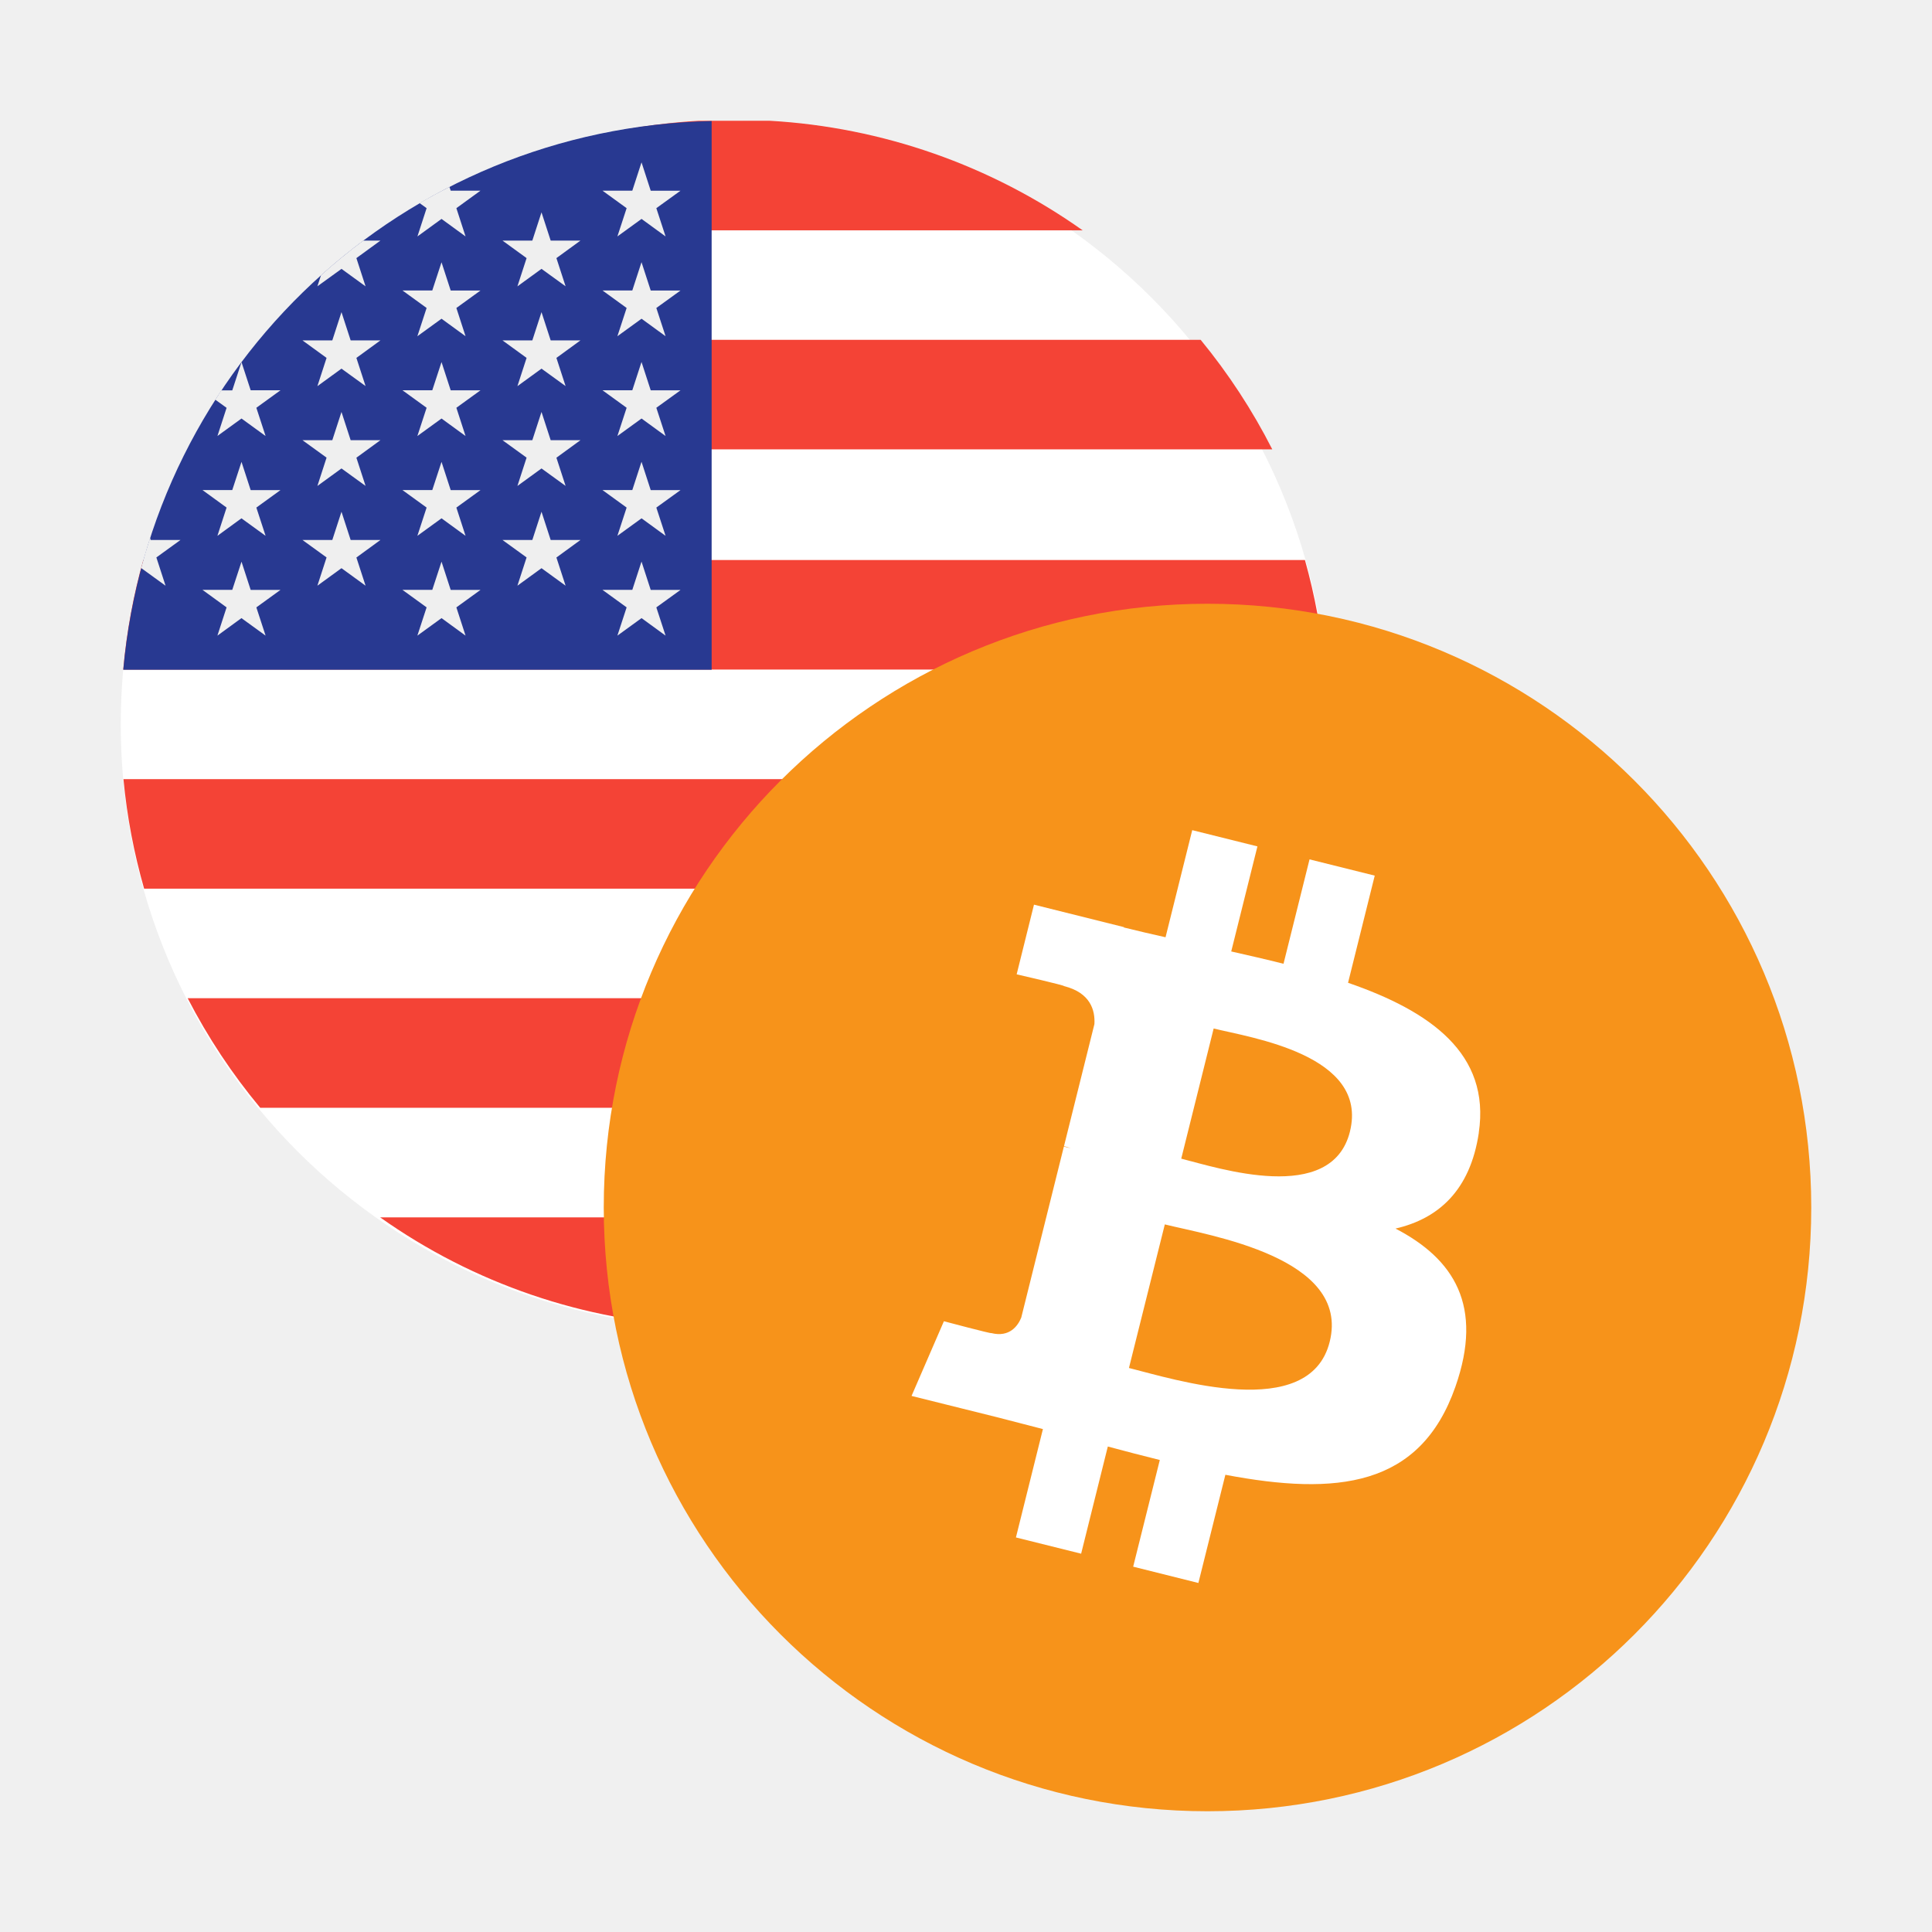
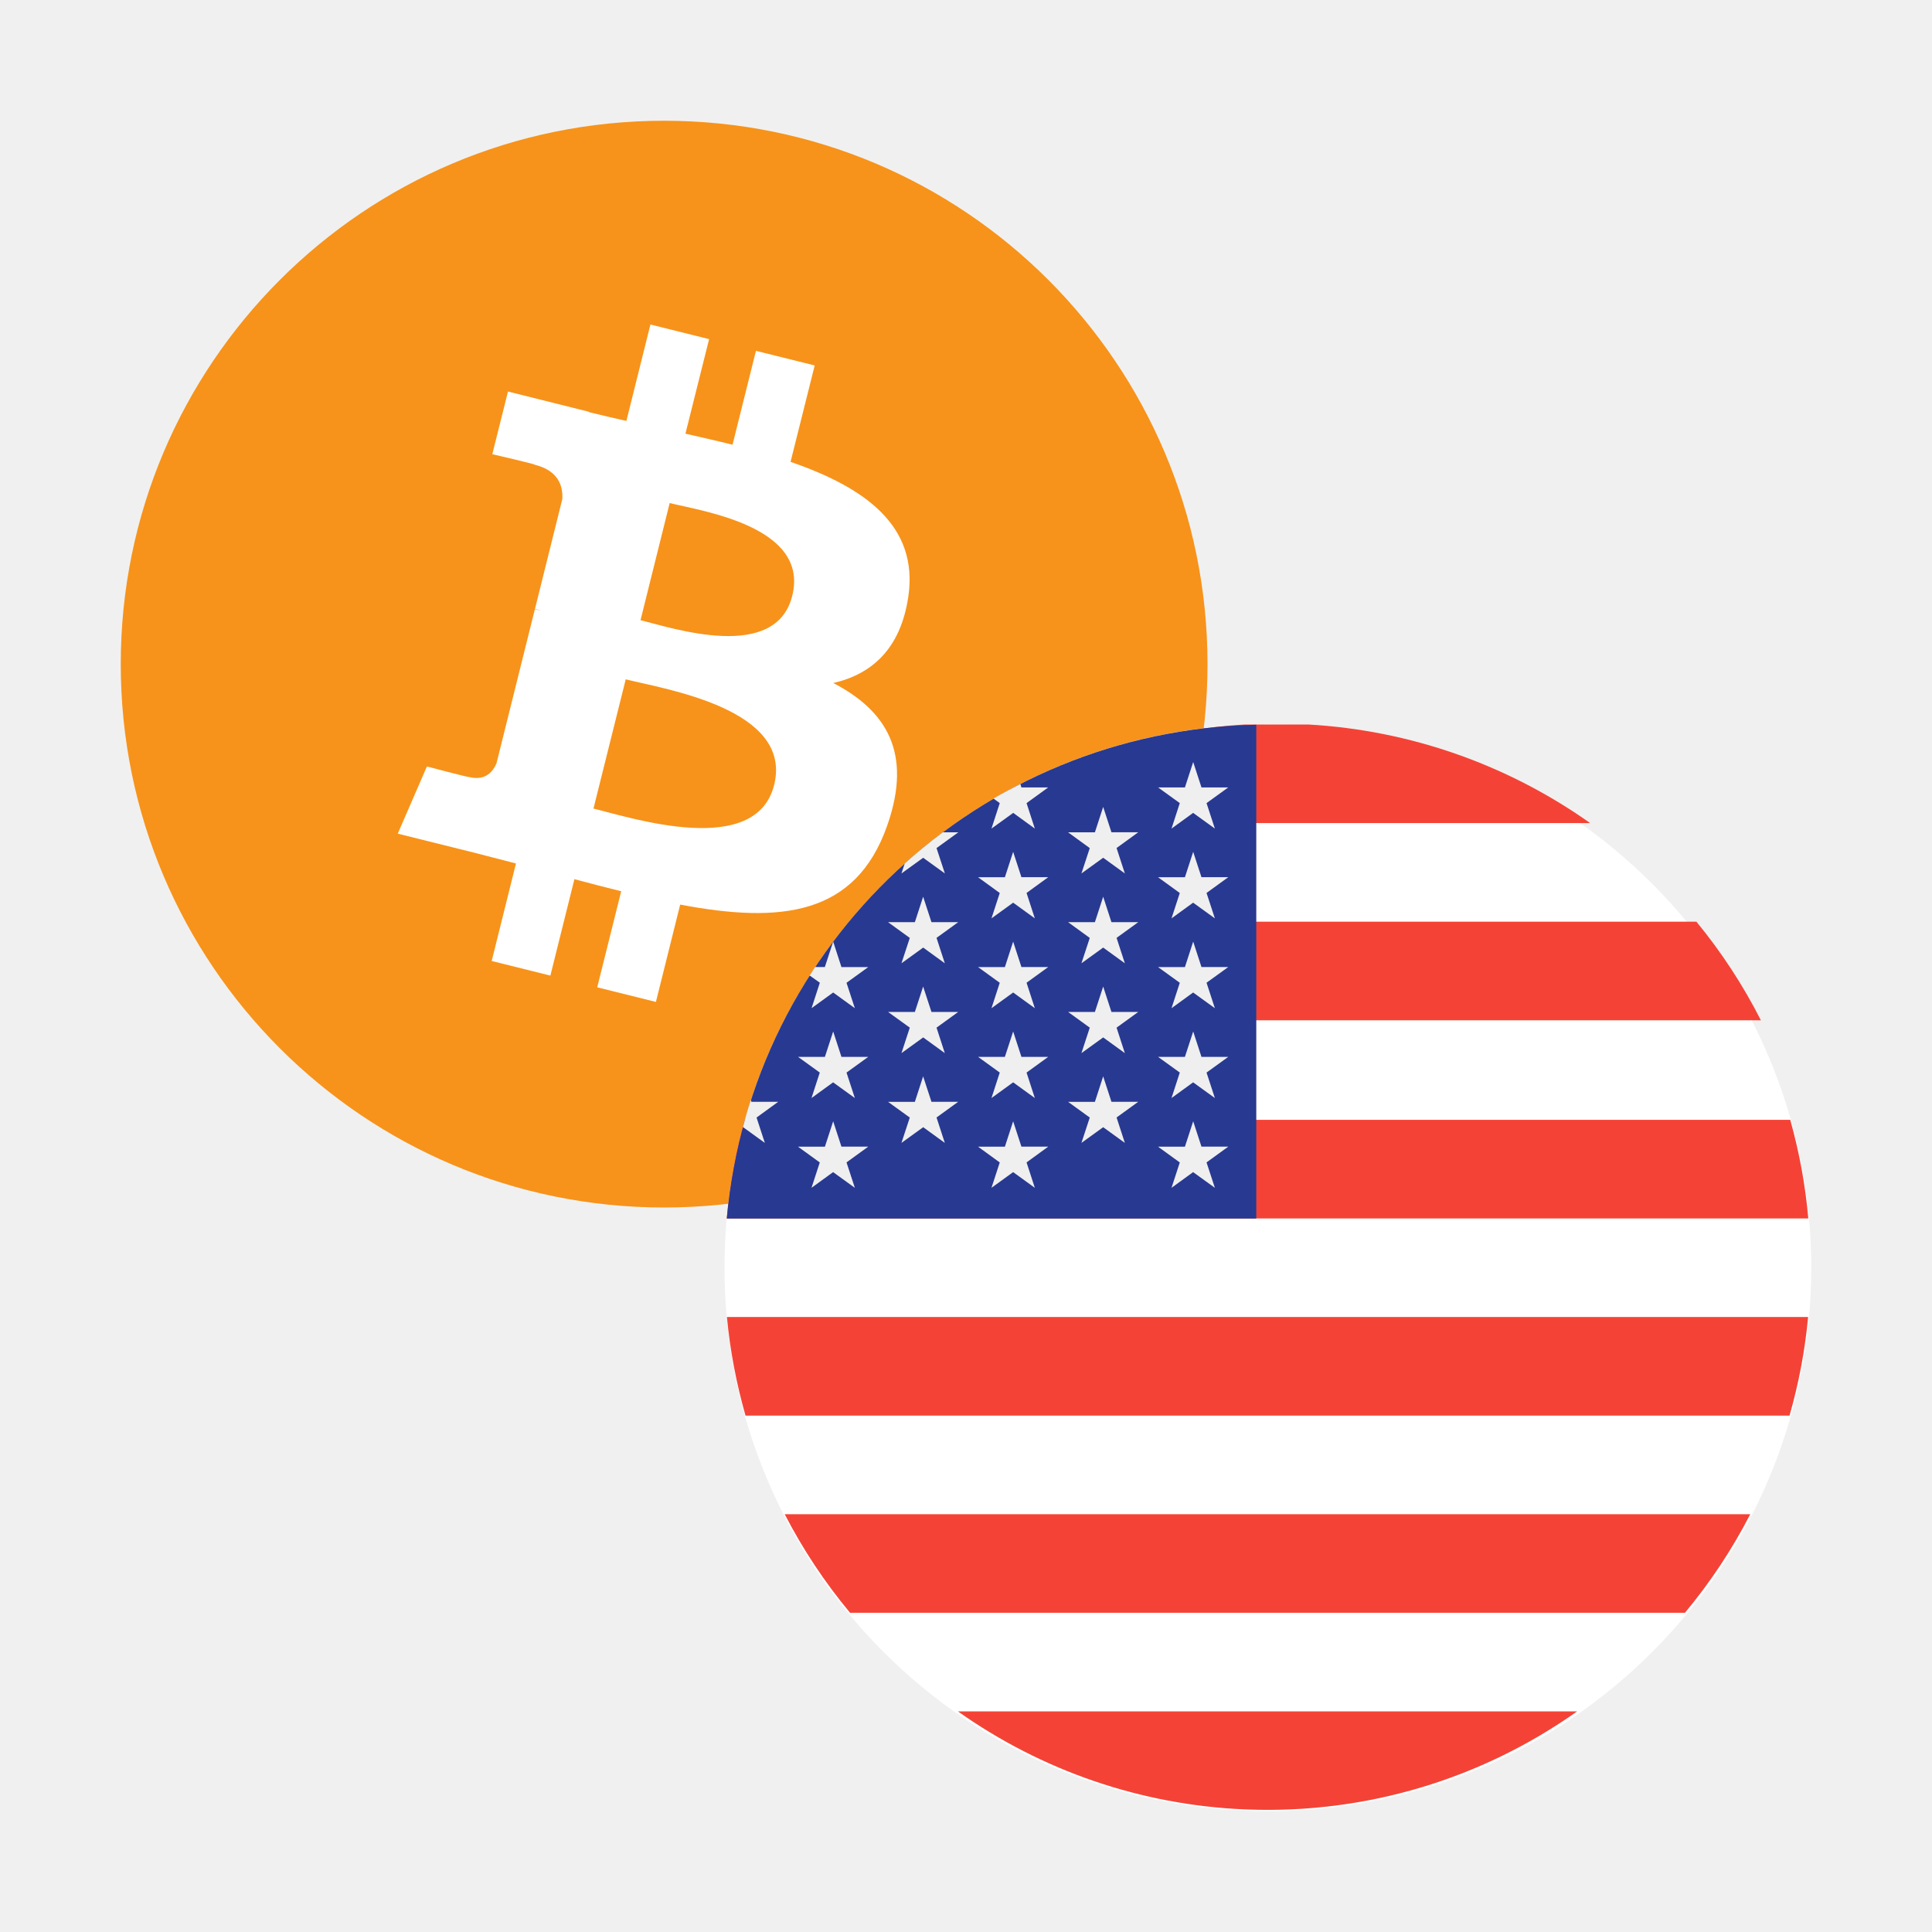
<svg xmlns="http://www.w3.org/2000/svg" width="32" height="32" fill="none">
-   <path d="M2 12C2 6.477 6.477 2 12 2s10 4.477 10 10-4.477 10-10 10S2 17.523 2 12z" fill="#fff" />
-   <path fill-rule="evenodd" clip-rule="evenodd" d="M11.577 2a9.95 9.95 0 0 0-5.185 1.815h11.54A9.952 9.952 0 0 0 12.746 2h-1.168zm-7.14 3.629A9.983 9.983 0 0 0 3.25 7.443h17.823a9.978 9.978 0 0 0-1.186-1.814H4.436zm-2.396 5.46c.055-.622.168-1.228.332-1.813h19.241c.164.585.277 1.19.331 1.814H2.041zm.004 1.816c.058.623.175 1.23.342 1.814H21.6c.167-.585.284-1.191.342-1.814H2.045zm2.265 5.443a9.988 9.988 0 0 1-1.202-1.815h17.771a9.982 9.982 0 0 1-1.203 1.815H4.312zm7.26 3.618h.03l.031.002a9.844 9.844 0 0 0 6.06-1.805H6.296a9.843 9.843 0 0 0 5.276 1.803z" fill="#F44336" />
-   <path d="M11.787 2.005a9.99 9.99 0 0 0-9.745 9.088h9.745V2.005z" fill="#283991" />
-   <path d="m4 7.65.152.468h.493l-.399.289.153.468-.4-.29-.398.29.152-.468-.399-.29h.493L4 7.65zM4 9.303l.152.468h.493l-.399.289.153.468-.4-.29-.398.29.152-.468-.399-.29h.493L4 9.304zM5.656 5.17l.152.468h.493l-.398.29.152.467-.399-.289-.399.29.152-.468-.399-.29h.494l.152-.468zM5.656 6.823l.152.468h.493l-.398.29.152.467-.399-.289-.399.29.152-.469-.399-.289h.494l.152-.468zM5.656 8.476l.152.468h.493l-.398.29.152.467-.399-.29-.399.29.152-.468-.399-.289h.494l.152-.468zM2.742 9.701l-.152-.468.399-.289h-.493l-.011-.034a9.522 9.522 0 0 0-.149.507l.007-.005.4.29zM3.6 7.222l.4-.29.399.29-.153-.468.4-.29h-.494L4 5.998l-.153.468h-.182a9.323 9.323 0 0 0-.099.154l.187.135-.152.468zM5.656 4.453l.399.29-.152-.468.398-.29h-.285a9.92 9.92 0 0 0-.699.573l-.06.184.4-.289zM6.914 3.916l.399-.29.398.29-.152-.468.399-.29h-.493l-.021-.062a9.898 9.898 0 0 0-.494.268l.116.084-.152.468zM7.313 4.344l.152.468h.493l-.399.289.152.468-.398-.29-.4.29.153-.468-.4-.29h.494l.153-.467zM7.313 5.997l.152.468h.493l-.399.289.152.468-.398-.29-.4.29.153-.468-.4-.29h.494l.153-.467zM7.313 7.65l.152.468h.493l-.399.289.152.468-.398-.29-.4.29.153-.468-.4-.29h.494l.153-.467zM7.313 9.303l.152.468h.493l-.399.289.152.468-.398-.29-.4.29.153-.468-.4-.29h.494l.153-.467zM8.969 3.517l.152.468h.493l-.398.29.152.467-.399-.289-.399.29.152-.468-.399-.29h.494l.152-.468zM8.969 5.17l.152.468h.493l-.398.29.152.467-.399-.289-.399.29.152-.468-.399-.29h.494l.152-.468zM8.969 6.823l.152.468h.493l-.398.29.152.467-.399-.289-.399.29.152-.469-.399-.289h.494l.152-.468zM8.969 8.476l.152.468h.493l-.398.29.152.467-.399-.29-.399.29.152-.468-.399-.289h.494l.152-.468zM10.626 2.69l.152.469h.493l-.4.289.153.468-.398-.29-.4.29.153-.468-.4-.29h.494l.152-.467zM10.626 4.344l.152.468h.493l-.4.289.153.468-.398-.29-.4.29.153-.468-.4-.29h.494l.152-.467zM10.626 5.997l.152.468h.493l-.4.289.153.468-.398-.29-.4.29.153-.468-.4-.29h.494l.152-.467zM10.626 7.65l.152.468h.493l-.4.289.153.468-.398-.29-.4.29.153-.468-.4-.29h.494l.152-.467zM10.626 9.303l.152.468h.493l-.4.289.153.468-.398-.29-.4.29.153-.468-.4-.29h.494l.152-.467z" fill="#EFEFEF" />
-   <path d="M10 20c0-5.523 4.477-10 10-10s10 4.477 10 10-4.477 10-10 10-10-4.477-10-10z" fill="#F7931A" />
-   <path d="M24.493 18.762c.196-1.31-.802-2.014-2.165-2.484l.442-1.775-1.08-.269-.431 1.729c-.284-.072-.575-.138-.866-.204l.434-1.74-1.08-.269-.442 1.774c-.235-.053-.466-.106-.69-.162l.001-.006-1.49-.372-.287 1.154s.802.184.785.195c.437.11.516.399.503.629l-.504 2.022c.03.007.069.018.113.035l-.115-.028-.706 2.833c-.054.132-.19.332-.496.256.012.016-.785-.196-.785-.196l-.536 1.237 1.406.35c.262.066.518.135.77.199l-.447 1.795 1.08.269.442-1.775c.295.08.581.153.861.223l-.441 1.767 1.08.27.447-1.792c1.842.349 3.227.208 3.81-1.458.47-1.341-.023-2.116-.992-2.62.706-.163 1.237-.627 1.38-1.587zm-2.469 3.462c-.333 1.342-2.592.616-3.325.434l.594-2.378c.733.183 3.08.545 2.731 1.944zm.335-3.48c-.305 1.22-2.185.6-2.794.447l.537-2.156c.61.152 2.574.435 2.257 1.708z" fill="#fff" />
+   <path d="M2 11a9 9 0 1 1 18 0 9 9 0 1 1-18 0z" fill="#F7931A" />
+   <path d="M15.044 9.886c.176-1.179-.722-1.813-1.95-2.236l.4-1.597-.973-.242-.388 1.555c-.255-.064-.518-.123-.78-.183l.392-1.566-.972-.242-.398 1.597c-.212-.048-.42-.096-.621-.146V6.82l-1.34-.335-.26 1.038s.723.166.707.176c.394.098.465.359.453.566l-.453 1.82a.851.851 0 0 1 .101.031l-.103-.025-.635 2.55c-.049.119-.17.298-.447.23.01.014-.706-.176-.706-.176l-.483 1.113 1.266.315.692.179-.402 1.615.972.242.398-1.597c.265.071.523.138.775.2l-.397 1.591.972.242.402-1.612c1.658.314 2.905.188 3.43-1.312.423-1.207-.021-1.904-.894-2.358.636-.146 1.114-.564 1.242-1.428zm-2.222 3.115c-.3 1.208-2.333.555-2.992.391l.534-2.14c.66.165 2.772.49 2.458 1.75zm.3-3.132c-.273 1.098-1.965.54-2.513.403l.483-1.94c.549.136 2.317.391 2.03 1.537z" fill="#fff" />
+   <path d="M12 21a9 9 0 1 1 18 0 9 9 0 1 1-18 0z" fill="#fff" />
+   <path fill-rule="evenodd" clip-rule="evenodd" d="M20.62 12c-1.734.1-3.335.69-4.668 1.633h10.386A8.956 8.956 0 0 0 21.671 12H20.62zm-6.428 3.266a8.985 8.985 0 0 0-1.067 1.633h16.041a8.973 8.973 0 0 0-1.068-1.633H14.192zm-2.155 4.915c.05-.56.15-1.106.298-1.633h17.317c.148.527.25 1.072.299 1.633H12.037zm.003 1.633c.053.561.158 1.107.308 1.633H29.64a8.897 8.897 0 0 0 .308-1.633H12.041zm2.04 4.899a8.99 8.99 0 0 1-1.083-1.633H28.99a8.981 8.981 0 0 1-1.082 1.633H14.08zm6.533 3.256.028.001.027.001a8.86 8.86 0 0 0 5.454-1.625H15.866a8.859 8.859 0 0 0 4.747 1.623z" fill="#F44336" />
+   <path d="M20.808 12.004a8.991 8.991 0 0 0-8.77 8.179h8.77v-8.18z" fill="#283991" />
+   <path d="m13.8 17.084.137.421h.444l-.36.26.138.422-.36-.26-.358.26.137-.422-.36-.26h.445l.137-.42zM13.8 18.572l.137.42h.444l-.36.261.138.421-.36-.26-.358.26.137-.42-.36-.261h.445l.137-.421zM15.29 14.852l.138.422h.443l-.359.26.137.421-.358-.26-.36.26.138-.42-.36-.261h.444l.137-.421zM15.29 16.34l.138.421h.443l-.359.26.137.422-.358-.26-.36.26.138-.422-.36-.26h.444l.137-.42zM15.29 17.828l.138.421h.443l-.359.26.137.421-.358-.26-.36.26.138-.42-.36-.26h.444l.137-.422zM12.668 18.93l-.137-.42.359-.261h-.444l-.01-.03c-.049.15-.093.302-.133.456l.006-.005.359.26zM13.44 16.7l.36-.261.359.26-.138-.421.36-.26h-.444l-.137-.422-.138.421H13.5l-.09.14.169.12-.137.422zM15.29 14.207l.36.26-.138-.42.36-.261h-.257a8.915 8.915 0 0 0-.63.516l-.054.165.36-.26zM16.422 13.724l.36-.26.358.26-.137-.422.359-.26h-.444l-.018-.056c-.15.076-.3.156-.445.24l.104.076-.137.422zM16.781 14.109l.137.42h.444l-.359.261.137.421-.359-.26-.359.26.137-.42-.359-.261h.444l.137-.421zM16.781 15.596l.137.421h.444l-.359.26.137.422-.359-.26-.359.26.137-.421-.359-.26h.444l.137-.422zM16.781 17.084l.137.421h.444l-.359.26.137.422-.359-.26-.359.26.137-.422-.359-.26h.444l.137-.42zM16.781 18.572l.137.42h.444l-.359.261.137.421-.359-.26-.359.26.137-.42-.359-.261h.444l.137-.421zM18.272 13.365l.137.42h.444l-.359.261.137.421-.359-.26-.36.26.138-.42-.359-.261h.444l.137-.421zM18.272 14.852l.137.422h.444l-.359.26.137.421-.359-.26-.36.26.138-.42-.359-.261h.444l.137-.421zM18.272 16.34l.137.421h.444l-.359.26.137.422-.359-.26-.36.26.138-.422-.359-.26h.444l.137-.42zM18.272 17.828l.137.421h.444l-.359.26.137.421-.359-.26-.36.26.138-.42-.359-.26h.444l.137-.422zM19.763 12.621l.137.421h.444l-.36.26.138.422-.36-.26-.358.26.137-.422-.36-.26h.445l.137-.42zM19.763 14.109l.137.42h.444l-.36.261.138.421-.36-.26-.358.26.137-.42-.36-.261h.445l.137-.421zM19.763 15.596l.137.421h.444l-.36.26.138.422-.36-.26-.358.26.137-.421-.36-.26h.445l.137-.422zM19.763 17.084l.137.421h.444l-.36.26.138.422-.36-.26-.358.26.137-.422-.36-.26h.445l.137-.42zM19.763 18.572l.137.42h.444l-.36.261.138.421-.36-.26-.358.26.137-.42-.36-.261h.445l.137-.421z" fill="#EFEFEF" />
</svg>
